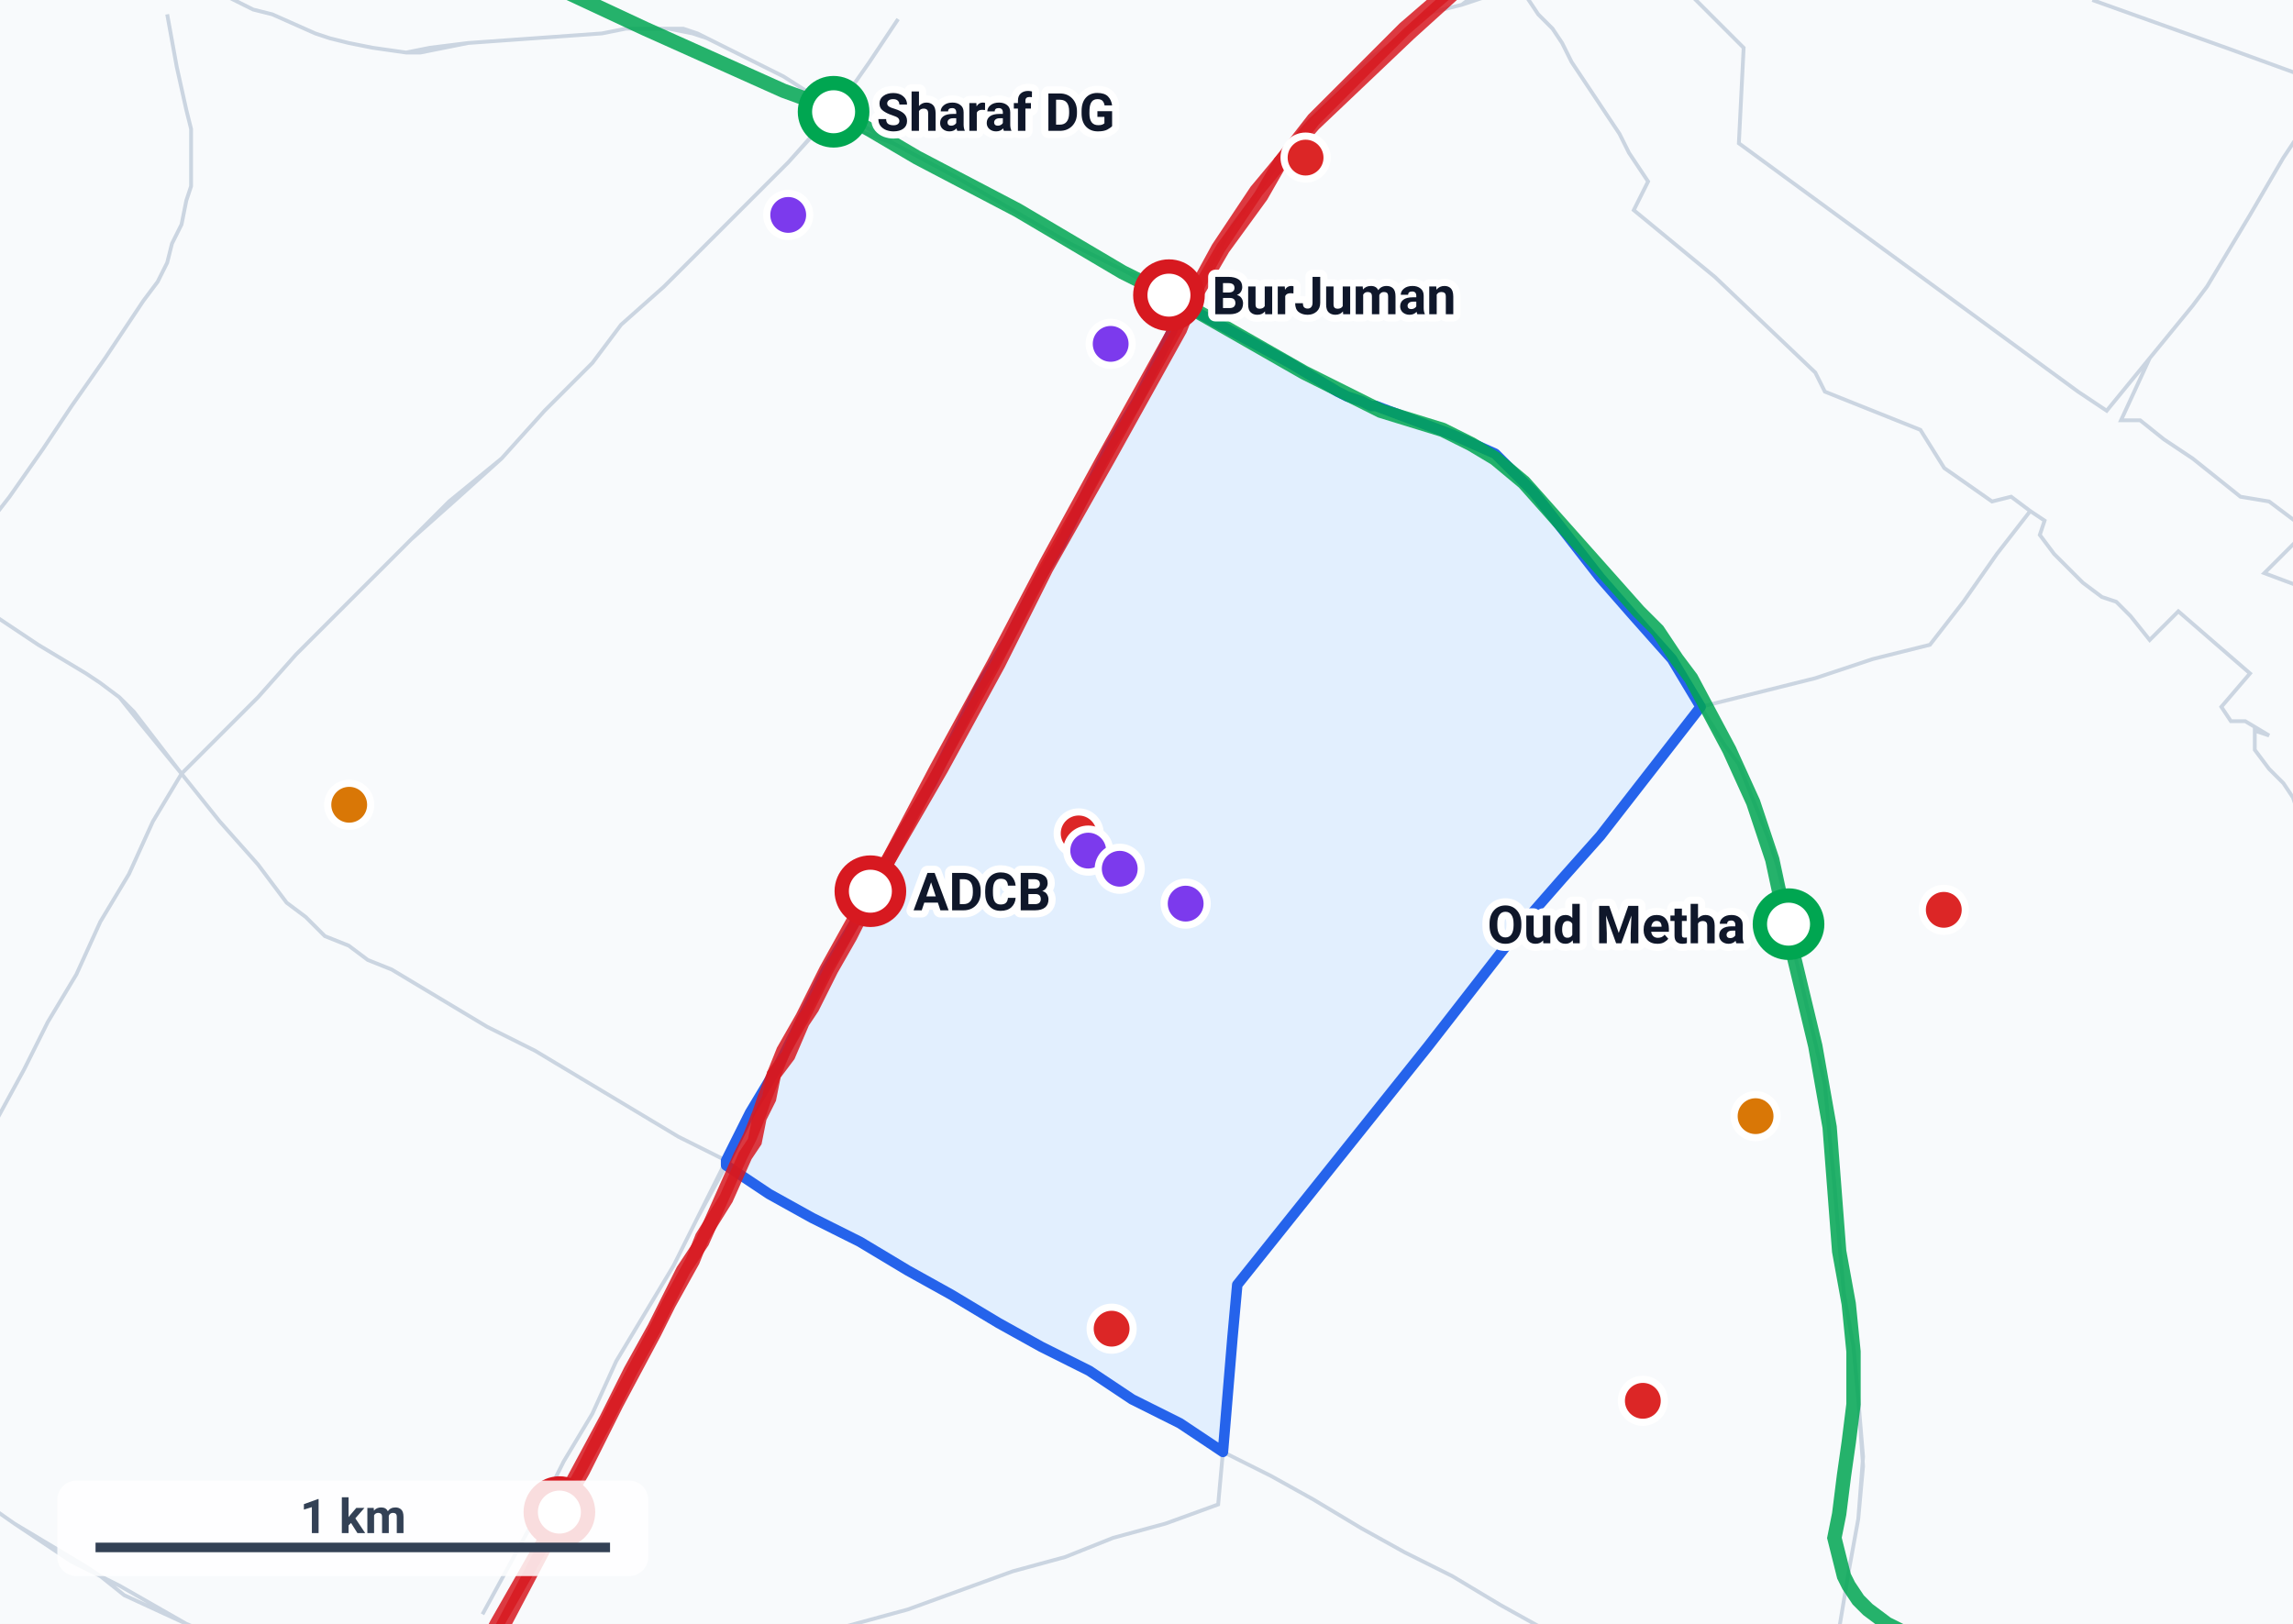
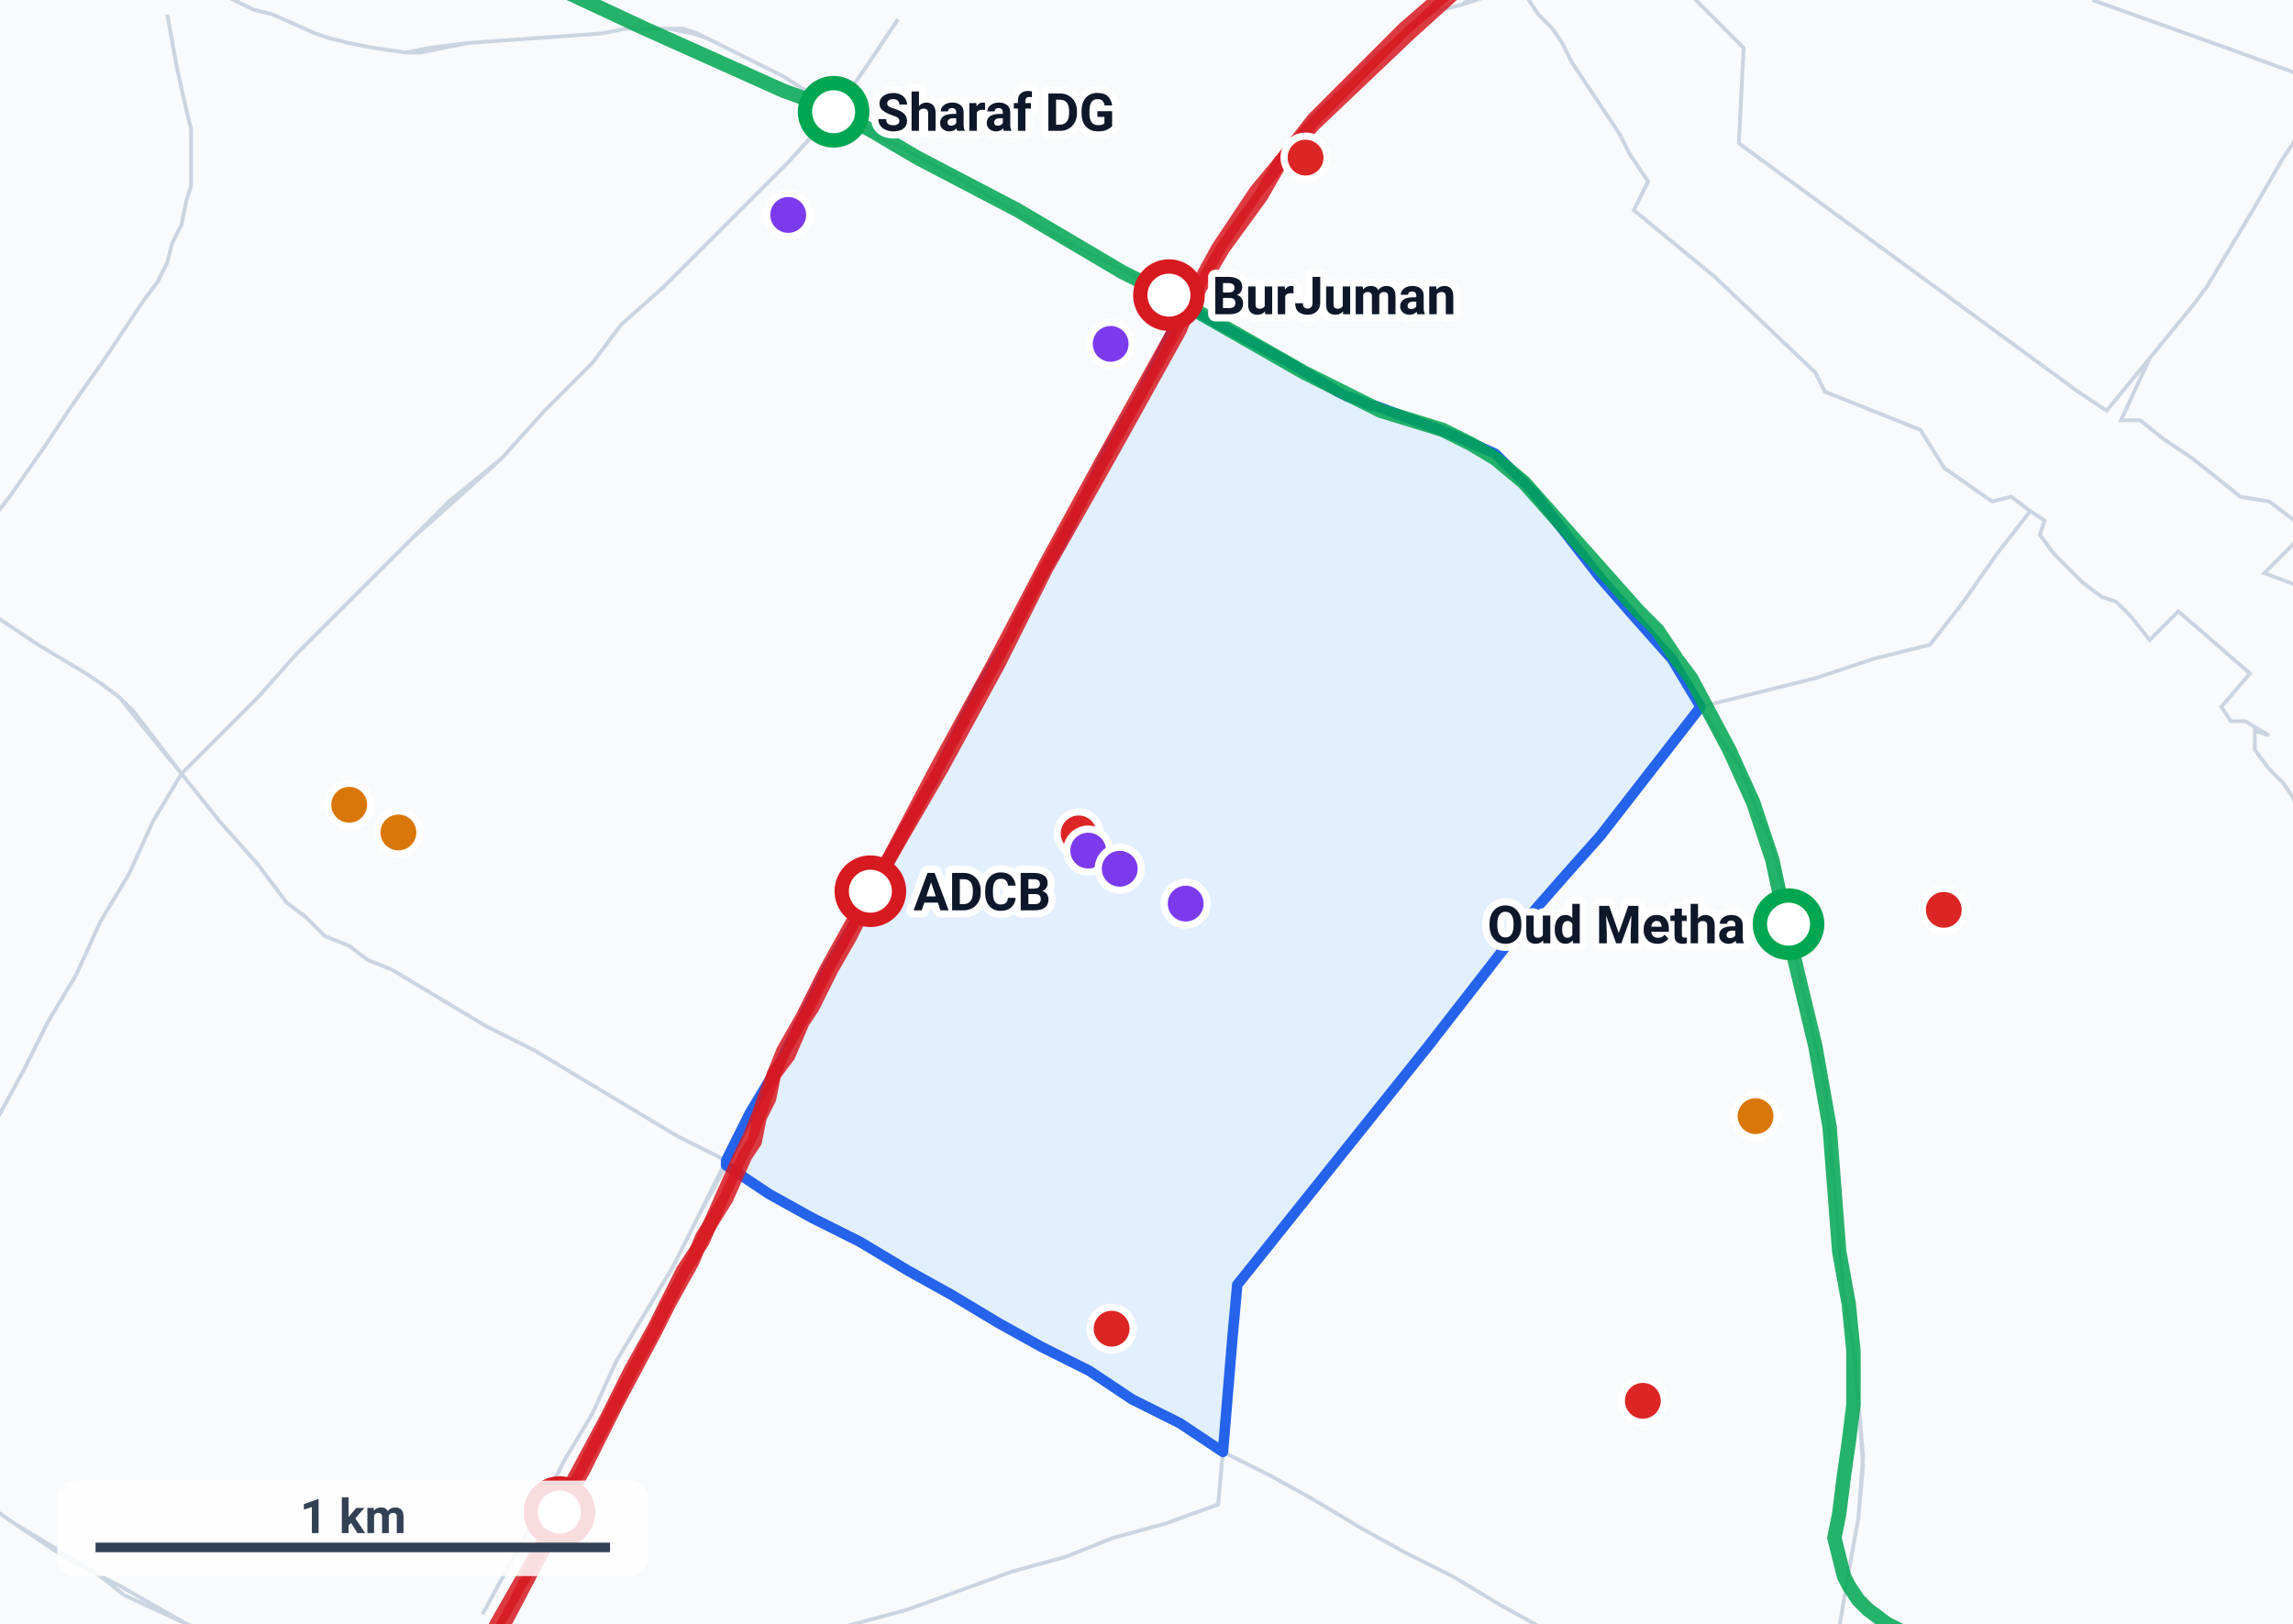
<svg xmlns="http://www.w3.org/2000/svg" viewBox="0 0 480 340" width="480" height="340">
  <style>.l{font:600 11px system-ui,-apple-system,"Segoe UI",Roboto,sans-serif;fill:#0f172a;paint-order:stroke;stroke:#fff;stroke-width:3px;stroke-linejoin:round}.s{font:600 10px system-ui,-apple-system,"Segoe UI",Roboto,sans-serif;fill:#334155}</style>
  <rect width="480" height="340" fill="#f8fafc" />
  <path d="M190,266 199,271 209,277 218,282 228,287 237,293 247,298 256,304 255,315 244,319 233,322 223,326 212,329 201,333 190,337 179,340 168,343 157,345M101,338 107,327 113,316 118,306 124,296 129,285 135,275 141,265 146,255 152,244 161,250 170,255 180,260 190,266M323,341 314,336 304,330 294,325 285,320 275,314 266,309 256,304 257,292 258,280 259,269 267,259 275,249 283,239 291,229 299,219 306,210 313,201 320,192 327,184 335,175 342,166 349,157 356,148 361,156 364,160 366,165 368,170 370,175 371,178 372,181 373,185 374,188 376,201 379,214 382,227 383,238 384,248 385,260 386,271 388,282 389,293 390,305 389,318 387,329 385,341M488,18 477,14 466,10 452,5 438,-0M486,127 482,123 474,120 483,111 479,108 475,105 469,104 459,96 453,92 448,88 444,88 450,75 459,64 462,60 471,45 478,33 486,21 488,18M314,336 323,341M157,345 168,343 179,340 190,337 201,333 212,329 223,326 233,322 244,319 255,315 256,304 266,309 275,314 285,320 294,325 304,330 314,336M3,319 15,327 21,330 25,332 39,340 51,345M-7,312 3,319M35,3 37,14 39,23 40,27 40,31 40,35 40,39 39,42 38,47 36,51 35,55 33,59 30,63 22,75 15,85 9,94 2,104 -5,113M385,341 387,329 389,318 390,307 389,293 388,282 386,271 385,260 384,248 383,238 382,227 379,214 376,201 374,188 373,185 372,181 371,178 370,175 368,170 366,165 364,160 361,156 356,148 368,145 380,142 392,138 404,135 411,126 418,116 425,107 428,109 427,112 430,116 433,119 436,122 440,125 443,126 446,129 450,134 456,128 471,141 465,148 467,151 470,151 475,154 472,153 472,157 475,161 478,164 480,167 481,170 483,174 486,177 484,181 485,185 486,189 487,192 488,195 489,199M224,51 236,57 248,64 243,74 238,84 232,94 227,104 222,114 216,124 211,134 205,144 200,154 195,164 189,174 184,184 179,193 173,203 168,213 163,223 157,233 152,243 142,238 132,232 122,226 112,220 102,215 92,209 82,203 77,201 73,198 68,196 64,192 60,189 57,185 54,181 46,172 38,162 46,154 54,146 62,137 70,129 78,121 86,113 94,105 105,96 114,86 124,76 130,68 139,60 148,51 156,43 165,34 173,25 187,30 200,37 212,44 224,51M315,-6 306,1 298,3 293,8 287,12 283,16 278,21 273,26 269,32 267,35 262,42 258,47 255,53 252,58 250,62 236,57 224,51 212,44 200,37 187,30 175,23 182,13 188,4M438,-0 452,5 466,10 477,14 488,18 486,21 478,33 471,45 462,60 459,64 450,75 441,86 435,82 364,30 365,10 361,6 356,1 352,-3M38,162 32,172 27,183 21,193 16,204 10,214 5,224 -1,235 -6,245M-1,129 8,135 18,141 21,143 25,146 28,149 38,162M98,9 112,8 126,7 131,6 136,6 139,6 143,6 146,7 150,9 164,16 175,23 165,34 156,43 148,51 139,60 130,68 124,76 114,86 105,96 95,105 86,113 78,121 70,129 62,137 54,146 46,154 38,162 29,151 25,146 21,143 18,141 8,135 -1,129M-5,113 2,104 9,94 15,85 22,75 30,63 33,59 35,55 36,51 38,47 39,42 40,39 40,35 40,31 40,27 39,23 37,14 35,3M43,-3 53,2 57,3 66,7 69,8 73,9 78,10 85,11 88,11 98,9M248,64 252,58 255,53 258,47 262,42 265,37 269,32 273,26 278,21 283,16 287,12 293,8 298,3 306,1 318,-3 320,0 322,3 325,6 327,9 329,13 331,16 333,19 335,22 339,28 341,32 345,38 342,44 359,58 380,78 382,82 402,90 407,98 417,105 421,104 425,107 418,116 411,126 404,135 392,138 380,142 368,145 356,148 350,138 342,129 335,121 328,112 321,103 313,95 304,91 288,85 285,84 280,82 270,76 259,70 248,64M73,198 77,201 82,203 92,209 102,215 112,220 122,226 132,232 142,238 152,243 146,255 141,265 135,275 129,285 124,296 118,306 113,316 107,327 101,338M51,345 39,340 26,334 21,330 18,328 3,319 -7,312M-6,245 -1,235 5,224 10,214 16,204 21,193 27,183 32,172 38,162 46,172 54,181 57,185 60,189 64,192 68,196 73,198M188,4 182,13 175,23 164,16 152,10 148,8 145,7 140,6 137,6 131,6 126,7 112,8 98,9 90,10 85,11 78,10 73,9 69,8 66,7 57,3 53,2 43,-3" fill="none" stroke="#cbd5e1" stroke-width="0.8" />
  <path d="M335,121 342,129 350,138 356,148 349,157 342,166 335,175 327,184 320,192 313,201 306,210 299,219 291,229 283,239 275,249 267,259 259,269 258,280 257,292 256,304 247,298 237,293 228,287 218,282 209,277 199,271 190,266 180,260 170,255 161,250 152,244 152,243 157,233 163,223 168,213 173,203 179,193 184,184 189,174 195,164 200,154 205,144 211,134 216,124 222,114 227,104 232,94 238,84 243,74 248,64 259,70 270,76 280,82 282,83 285,84 287,85 288,85 304,91 313,95 321,103 328,112 335,121Z" fill="#dbeafe" fill-opacity="0.75" stroke="#2563eb" stroke-width="2.2" stroke-linejoin="round" />
  <path d="M316,-13 294,6 275,25 268,34 263,40 255,52 249,63 246,69 231,96 219,118M219,118 208,139 196,161 186,180 183,185 178,194 173,203 169,211 168,213 164,220 162,225 160,230 159,233 157,238 155,242 151,251 147,260 143,266 137,278 132,287 127,297 120,310 116,319 104,340 97,354" fill="none" stroke="#d71920" stroke-width="3" stroke-linecap="round" stroke-opacity="0.85" />
  <path d="M273,78 245,62 235,57 213,44 192,33 175,23 164,19 135,6 105,-8M501,349 495,349 488,350 482,351 477,352 472,352 447,348 423,345 417,344 404,344 399,342 395,340 391,337 389,335 387,332 386,330 385,326 384,322 385,317 386,309 387,302 388,294 388,289 388,283 387,273 385,262 383,236 380,219 374,194 371,180 369,174 367,168 362,157 354,142 351,138 347,132 343,128 327,110 319,101 313,96 308,93 302,90 289,86 281,82 273,78" fill="none" stroke="#00a651" stroke-width="3" stroke-linecap="round" stroke-opacity="0.85" />
  <path d="M219,119 209,139 197,161 186,180 183,186 178,196 174,203 172,207 170,211 168,214 165,221 162,225 161,230 159,234 158,239 156,242 152,251 147,259 145,264 140,273 137,279 129,294 127,298 122,308 118,315 115,322 105,341 98,354M316,-12 295,7 275,26 268,34 264,41 256,52 249,64 247,69 232,96 219,119" fill="none" stroke="#d71920" stroke-width="3" stroke-linecap="round" stroke-opacity="0.85" />
  <circle cx="73.1" cy="168.5" r="4.5" fill="#d97706" stroke="#fff" stroke-width="1.5" />
  <circle cx="367.5" cy="233.7" r="4.5" fill="#d97706" stroke="#fff" stroke-width="1.5" />
+   <circle cx="83.4" cy="174.3" r="4.5" fill="#d97706" stroke="#fff" stroke-width="1.5" />
  <circle cx="406.9" cy="190.5" r="4.5" fill="#dc2626" stroke="#fff" stroke-width="1.5" />
  <circle cx="343.9" cy="293.3" r="4.5" fill="#dc2626" stroke="#fff" stroke-width="1.5" />
  <circle cx="273.3" cy="33.0" r="4.5" fill="#dc2626" stroke="#fff" stroke-width="1.5" />
  <circle cx="232.7" cy="278.2" r="4.5" fill="#dc2626" stroke="#fff" stroke-width="1.5" />
  <circle cx="225.8" cy="174.5" r="4.5" fill="#dc2626" stroke="#fff" stroke-width="1.5" />
  <circle cx="227.8" cy="178.1" r="4.5" fill="#7c3aed" stroke="#fff" stroke-width="1.5" />
  <circle cx="234.4" cy="181.9" r="4.5" fill="#7c3aed" stroke="#fff" stroke-width="1.5" />
  <circle cx="248.2" cy="189.2" r="4.5" fill="#7c3aed" stroke="#fff" stroke-width="1.5" />
  <circle cx="232.5" cy="72.0" r="4.5" fill="#7c3aed" stroke="#fff" stroke-width="1.5" />
  <circle cx="165.0" cy="45.0" r="4.5" fill="#7c3aed" stroke="#fff" stroke-width="1.5" />
  <circle cx="182.2" cy="186.6" r="6" fill="#fff" stroke="#d71920" stroke-width="3" />
  <circle cx="244.7" cy="61.8" r="6" fill="#fff" stroke="#d71920" stroke-width="3" />
  <circle cx="374.4" cy="193.5" r="6" fill="#fff" stroke="#00a651" stroke-width="3" />
  <circle cx="117.1" cy="316.6" r="6" fill="#fff" stroke="#d71920" stroke-width="3" />
  <circle cx="174.5" cy="23.4" r="6" fill="#fff" stroke="#00a651" stroke-width="3" />
  <text x="191.2" y="190.6" text-anchor="start" class="l">ADCB</text>
  <text x="253.7" y="65.8" text-anchor="start" class="l">BurJuman</text>
  <text x="365.4" y="197.5" text-anchor="end" class="l">Oud Metha</text>
  <text x="183.5" y="27.4" text-anchor="start" class="l">Sharaf DG</text>
  <g>
    <rect x="12" y="310" width="123.7" height="20" rx="4" fill="#fff" fill-opacity="0.85" />
    <path d="M20,324h107.7" stroke="#334155" stroke-width="2" />
    <text x="73.9" y="321" text-anchor="middle" class="s">1 km</text>
  </g>
</svg>
